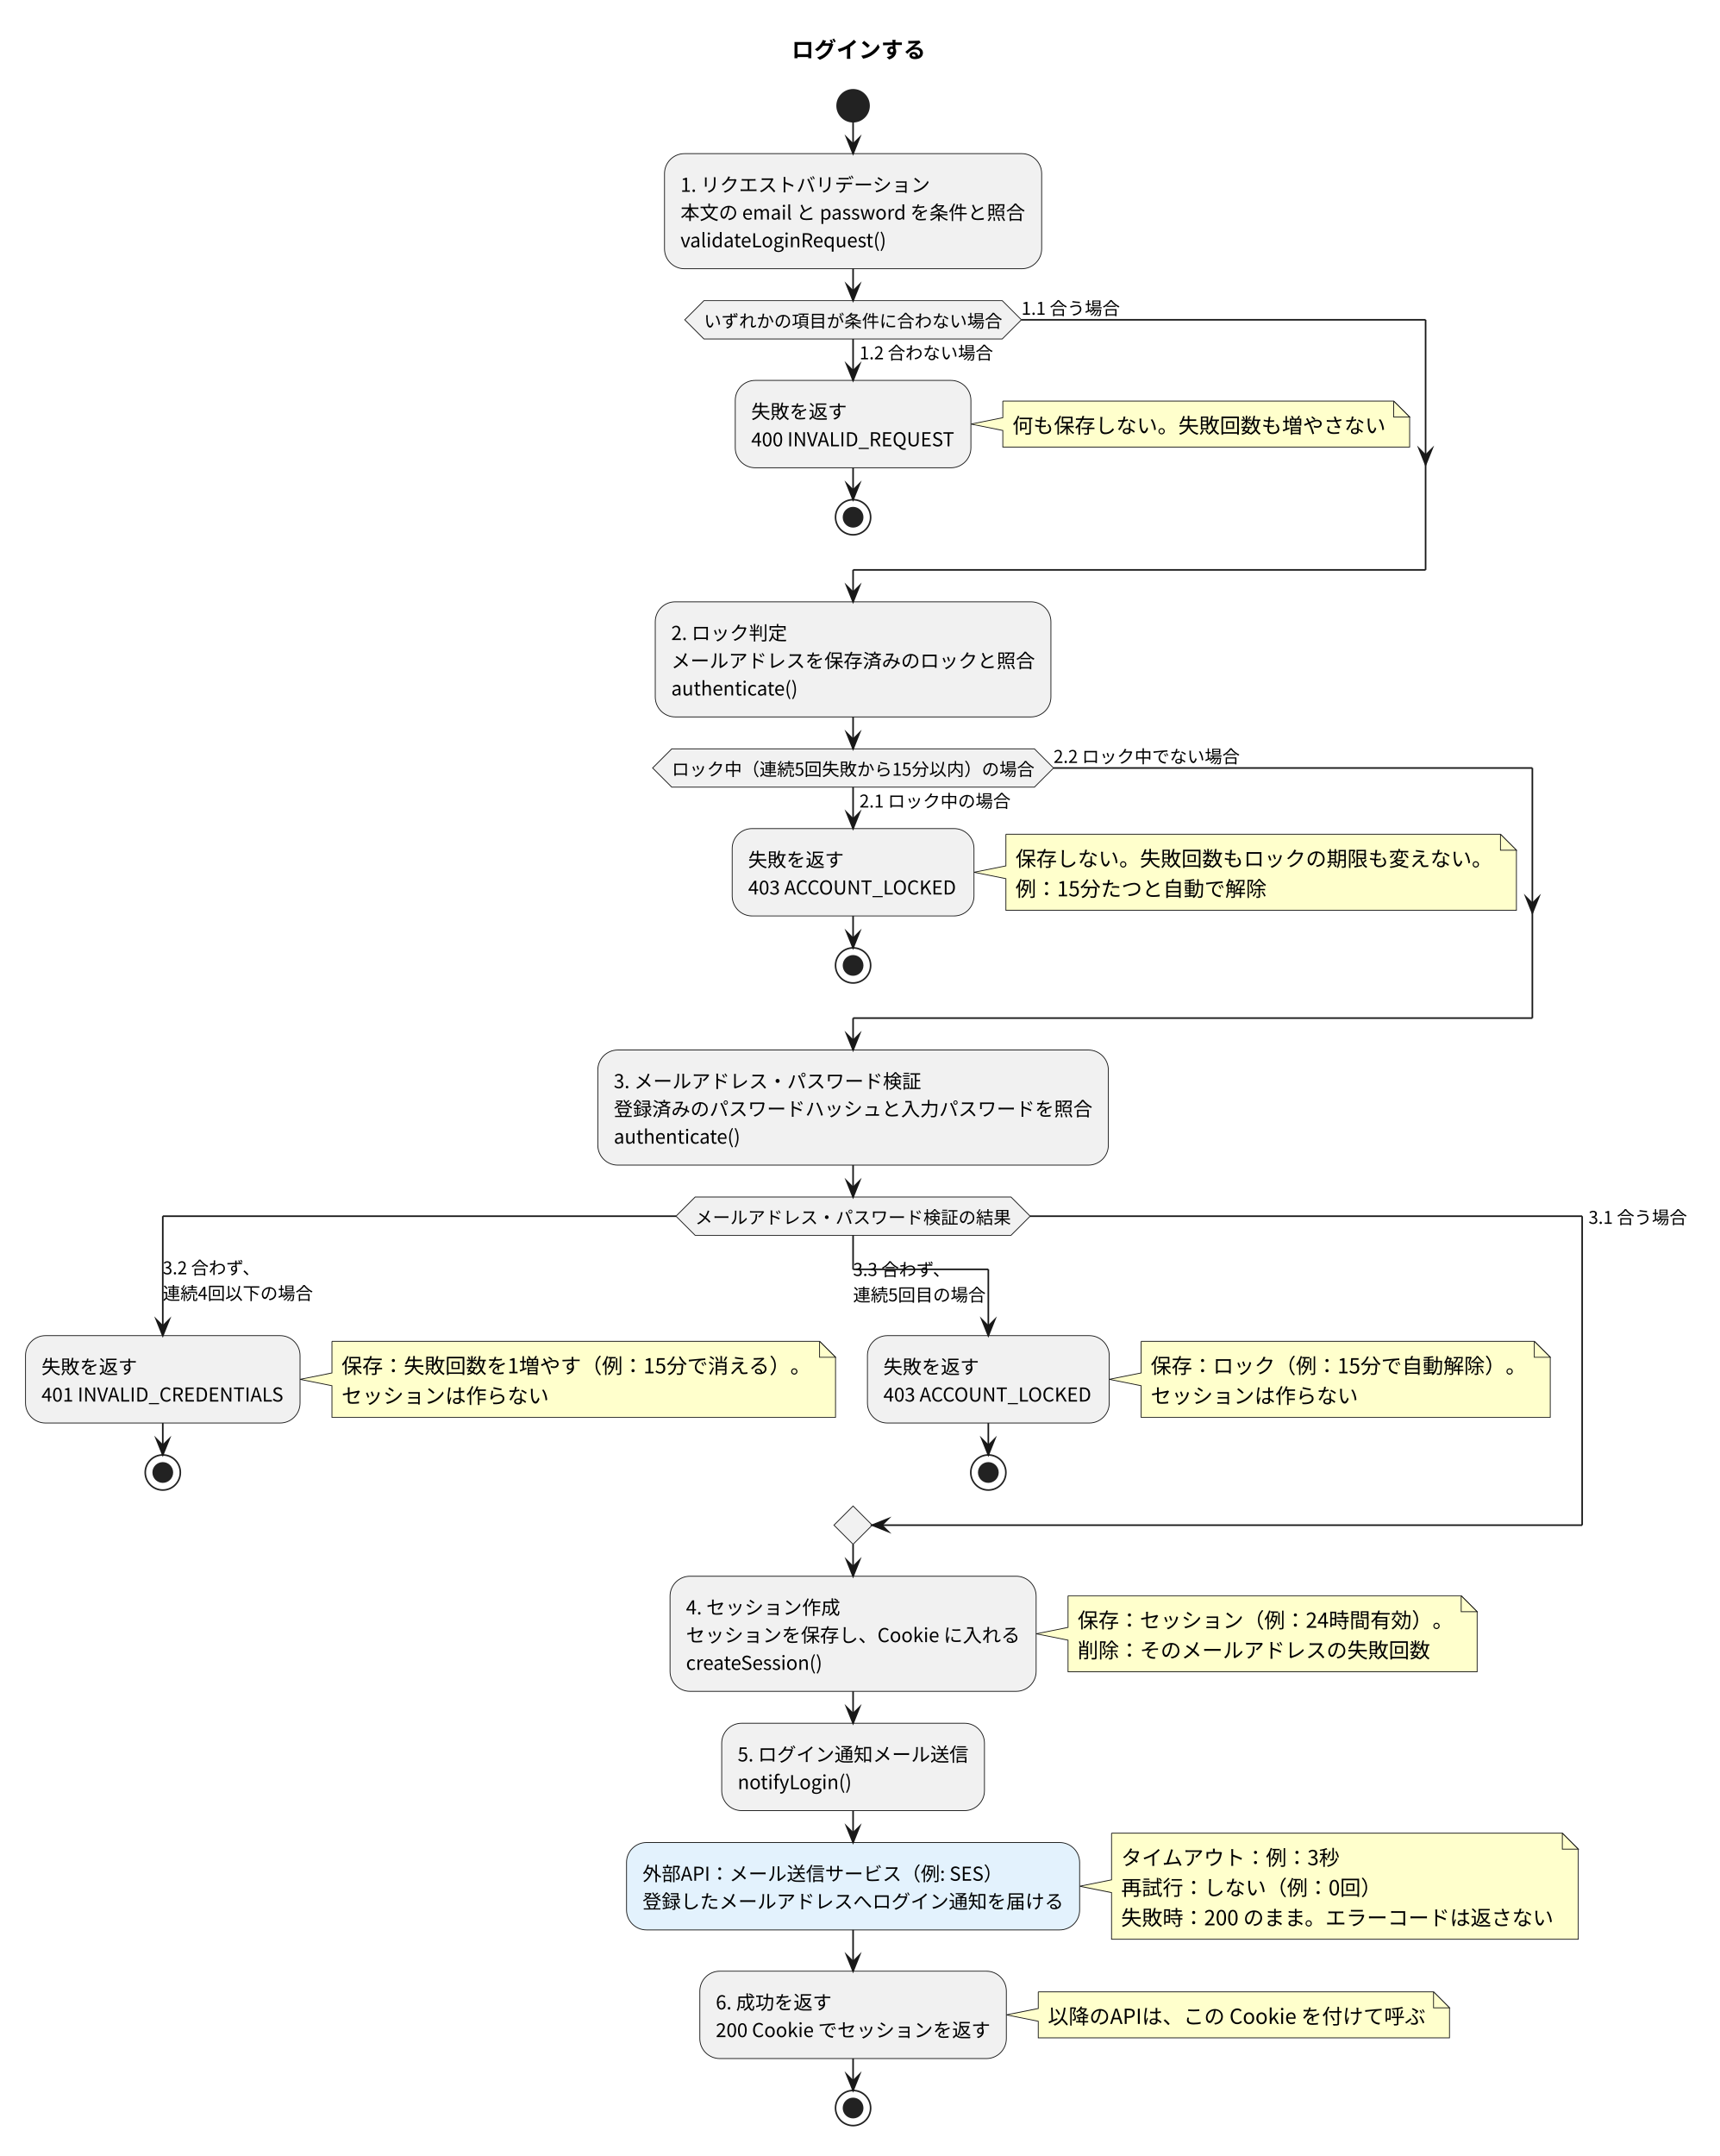
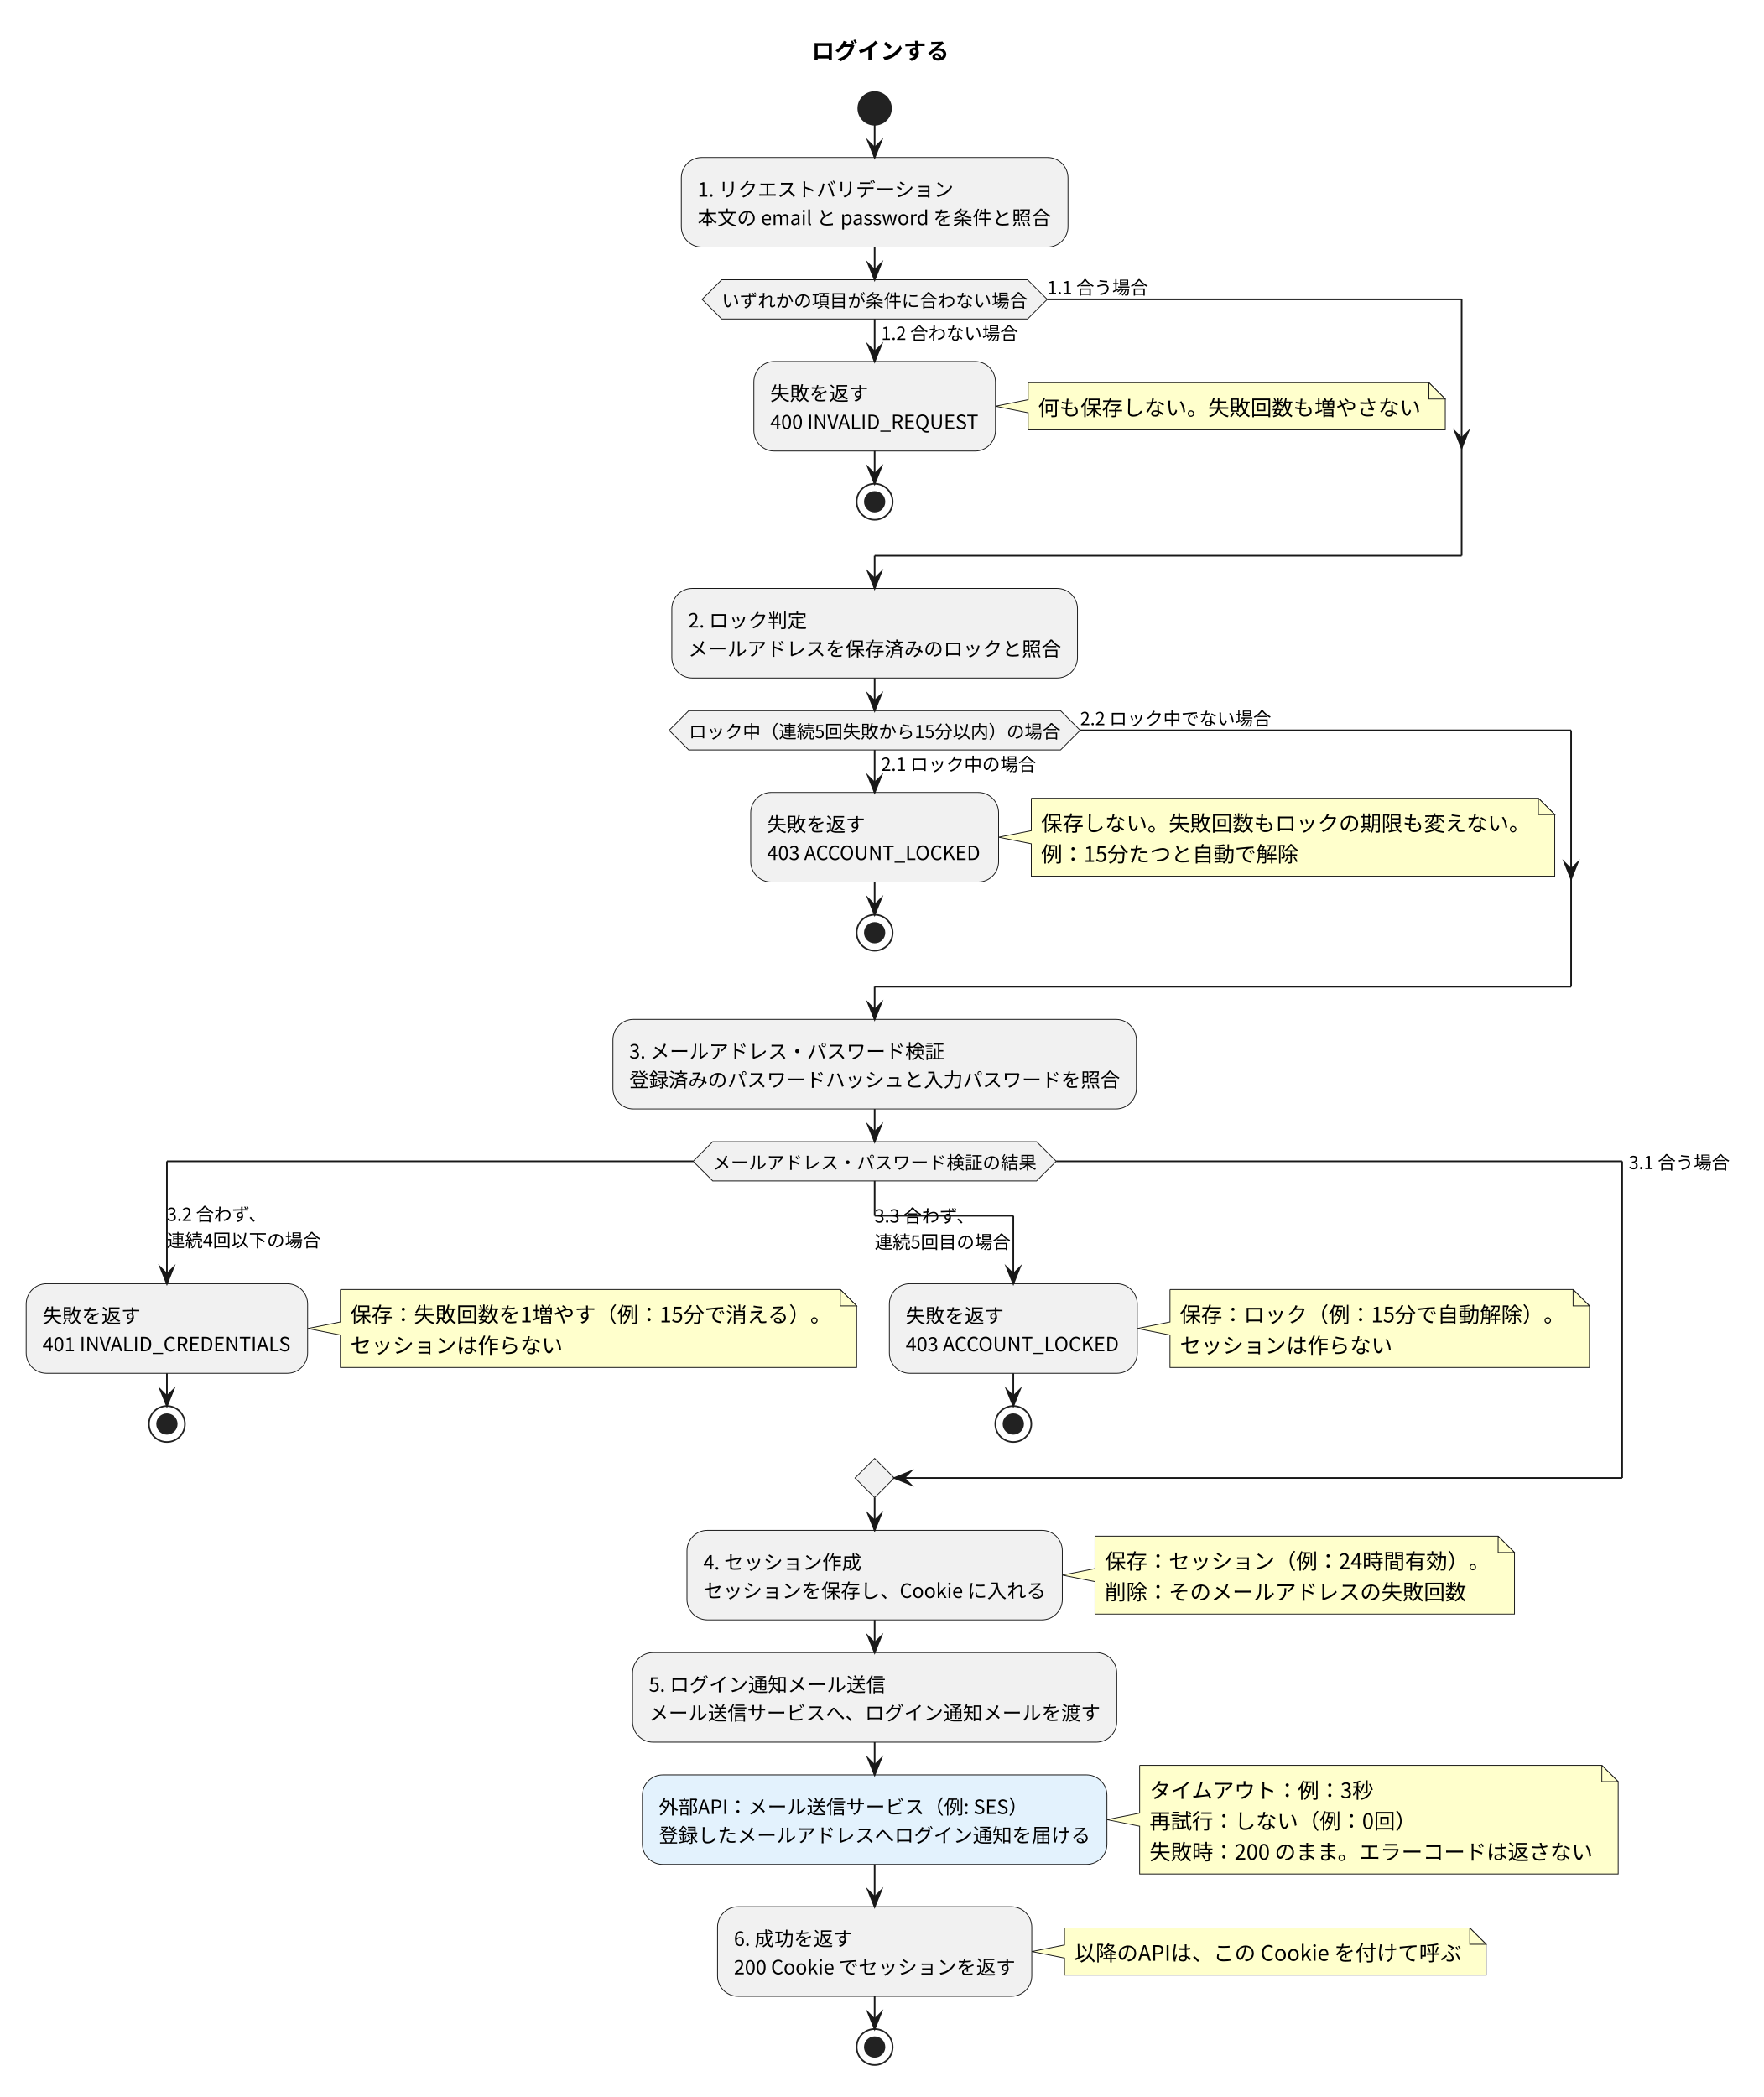
- <svg xmlns="http://www.w3.org/2000/svg" version="1.1" data-diagram-type="ACTIVITY" style="width:1078px;height:1351px;background:#FFFFFF;" width="1078px" height="1351px" viewBox="0 0 1078 1351" zoomAndPan="magnify" preserveAspectRatio="none" contentStyleType="text/css">
+ <svg xmlns="http://www.w3.org/2000/svg" version="1.1" data-diagram-type="ACTIVITY" style="width:1078px;height:1282px;background:#FFFFFF;" width="1078px" height="1282px" viewBox="0 0 1078 1282" zoomAndPan="magnify" preserveAspectRatio="none" contentStyleType="text/css">
  <defs />
  <g font-family="sans-serif" lengthAdjust="spacing">
    <g class="title" data-source-line="9">
      <text x="496.215" y="36.24" fill="#000" font-size="14" textLength="84" font-weight="700" font-family="'Noto Sans CJK JP'">ログインする</text>
    </g>
    <ellipse cx="534.715" cy="66.272" rx="10" ry="10" fill="#222" style="stroke:#222;stroke-width:1;" />
-     <rect x="416.516" y="96.272" width="236.398" height="72.128" fill="#F1F1F1" style="stroke:#181818;stroke-width:0.5;" rx="12.5" ry="12.5" />
+     <rect x="416.516" y="96.272" width="236.398" height="54.752" fill="#F1F1F1" style="stroke:#181818;stroke-width:0.5;" rx="12.5" ry="12.5" />
    <text x="426.516" y="120.192" fill="#000" font-size="12" textLength="156.685" font-family="'Noto Sans CJK JP'">1. リクエストバリデーション</text>
    <text x="426.516" y="137.568" fill="#000" font-size="12" textLength="216.398" font-family="'Noto Sans CJK JP'">本文の email と password を条件と照合</text>
-     <text x="426.516" y="154.944" fill="#000" font-size="12" textLength="130.153" font-family="'Noto Sans CJK JP'">validateLoginRequest()</text>
-     <path d="M628.567,251.328 L628.567,261.74 L608.567,265.74 L628.567,269.74 L628.567,280.152 A0,0 0 0 0 628.567,280.152 L883.567,280.152 A0,0 0 0 0 883.567,280.152 L883.567,261.328 L873.567,251.328 L628.567,251.328 A0,0 0 0 0 628.567,251.328" style="stroke:#181818;stroke-width:0.5;" fill="#FFC" />
-     <path d="M873.567,251.328 L873.567,261.328 L883.567,261.328 L873.567,251.328" style="stroke:#181818;stroke-width:0.5;" fill="#FFC" />
-     <text x="634.567" y="271.408" fill="#000" font-size="13" textLength="234" font-family="'Noto Sans CJK JP'">何も保存しない。失敗回数も増やさない</text>
-     <rect x="460.862" y="238.364" width="147.705" height="54.752" fill="#F1F1F1" style="stroke:#181818;stroke-width:0.5;" rx="12.5" ry="12.5" />
-     <text x="470.862" y="262.284" fill="#000" font-size="12" textLength="60" font-family="'Noto Sans CJK JP'">失敗を返す</text>
-     <text x="470.862" y="279.66" fill="#000" font-size="12" textLength="127.705" font-family="'Noto Sans CJK JP'">400 INVALID_REQUEST</text>
-     <ellipse cx="534.715" cy="324.116" rx="11" ry="11" fill="none" style="stroke:#222;stroke-width:1;" />
-     <ellipse cx="534.715" cy="324.116" rx="6" ry="6" fill="#222" style="stroke:#222;stroke-width:1;" />
-     <polygon points="441.215,188.4,628.214,188.4,640.214,200.4,628.214,212.4,441.215,212.4,429.215,200.4,441.215,188.4" fill="#F1F1F1" style="stroke:#181818;stroke-width:0.5;stroke-linejoin:miter;stroke-miterlimit:10;" />
-     <text x="538.715" y="225.16" fill="#000" font-size="11" textLength="83.731" font-family="'Noto Sans CJK JP'">1.2 合わない場合</text>
-     <text x="441.215" y="205.196" fill="#000" font-size="11" textLength="186.999" font-family="'Noto Sans CJK JP'">いずれかの項目が条件に合わない場合</text>
-     <text x="640.214" y="197.232" fill="#000" font-size="11" textLength="61.732" font-family="'Noto Sans CJK JP'">1.1 合う場合</text>
-     <rect x="410.714" y="377.116" width="248.002" height="72.128" fill="#F1F1F1" style="stroke:#181818;stroke-width:0.5;" rx="12.5" ry="12.5" />
-     <text x="420.714" y="401.037" fill="#000" font-size="12" textLength="72.685" font-family="'Noto Sans CJK JP'">2. ロック判定</text>
-     <text x="420.714" y="418.413" fill="#000" font-size="12" textLength="228.002" font-family="'Noto Sans CJK JP'">メールアドレスを保存済みのロックと照合</text>
-     <text x="420.714" y="435.789" fill="#000" font-size="12" textLength="79.801" font-family="'Noto Sans CJK JP'">authenticate()</text>
-     <path d="M630.493,522.761 L630.493,542.585 L610.493,546.585 L630.493,550.585 L630.493,570.409 A0,0 0 0 0 630.493,570.409 L950.493,570.409 A0,0 0 0 0 950.493,570.409 L950.493,532.761 L940.493,522.761 L630.493,522.761 A0,0 0 0 0 630.493,522.761" style="stroke:#181818;stroke-width:0.5;" fill="#FFC" />
-     <path d="M940.493,522.761 L940.493,532.761 L950.493,532.761 L940.493,522.761" style="stroke:#181818;stroke-width:0.5;" fill="#FFC" />
-     <text x="636.493" y="542.841" fill="#000" font-size="13" textLength="299" font-family="'Noto Sans CJK JP'">保存しない。失敗回数もロックの期限も変えない。</text>
-     <text x="636.493" y="561.665" fill="#000" font-size="13" textLength="157.43" font-family="'Noto Sans CJK JP'">例：15分たつと自動で解除</text>
-     <rect x="458.936" y="519.209" width="151.557" height="54.752" fill="#F1F1F1" style="stroke:#181818;stroke-width:0.5;" rx="12.5" ry="12.5" />
-     <text x="468.936" y="543.129" fill="#000" font-size="12" textLength="60" font-family="'Noto Sans CJK JP'">失敗を返す</text>
-     <text x="468.936" y="560.505" fill="#000" font-size="12" textLength="131.557" font-family="'Noto Sans CJK JP'">403 ACCOUNT_LOCKED</text>
-     <ellipse cx="534.715" cy="604.961" rx="11" ry="11" fill="none" style="stroke:#222;stroke-width:1;" />
-     <ellipse cx="534.715" cy="604.961" rx="6" ry="6" fill="#222" style="stroke:#222;stroke-width:1;" />
-     <polygon points="421.058,469.245,648.371,469.245,660.371,481.245,648.371,493.245,421.058,493.245,409.058,481.245,421.058,469.245" fill="#F1F1F1" style="stroke:#181818;stroke-width:0.5;stroke-linejoin:miter;stroke-miterlimit:10;" />
-     <text x="538.715" y="506.005" fill="#000" font-size="11" textLength="94.731" font-family="'Noto Sans CJK JP'">2.1 ロック中の場合</text>
-     <text x="421.058" y="486.041" fill="#000" font-size="11" textLength="227.313" font-family="'Noto Sans CJK JP'">ロック中（連続5回失敗から15分以内）の場合</text>
-     <text x="660.371" y="478.077" fill="#000" font-size="11" textLength="116.731" font-family="'Noto Sans CJK JP'">2.2 ロック中でない場合</text>
-     <rect x="374.713" y="657.961" width="320.002" height="72.128" fill="#F1F1F1" style="stroke:#181818;stroke-width:0.5;" rx="12.5" ry="12.5" />
-     <text x="384.713" y="681.881" fill="#000" font-size="12" textLength="192.685" font-family="'Noto Sans CJK JP'">3. メールアドレス・パスワード検証</text>
-     <text x="384.713" y="699.257" fill="#000" font-size="12" textLength="300.002" font-family="'Noto Sans CJK JP'">登録済みのパスワードハッシュと入力パスワードを照合</text>
-     <text x="384.713" y="716.633" fill="#000" font-size="12" textLength="79.801" font-family="'Noto Sans CJK JP'">authenticate()</text>
-     <polygon points="435.715,750.089,633.714,750.089,645.714,762.089,633.714,774.089,435.715,774.089,423.715,762.089,435.715,750.089" fill="#F1F1F1" style="stroke:#181818;stroke-width:0.5;stroke-linejoin:miter;stroke-miterlimit:10;" />
-     <text x="435.715" y="766.885" fill="#000" font-size="11" textLength="197.999" font-family="'Noto Sans CJK JP'">メールアドレス・パスワード検証の結果</text>
-     <path d="M208.065,840.497 L208.065,860.321 L188.065,864.321 L208.065,868.321 L208.065,888.145 A0,0 0 0 0 208.065,888.145 L523.71,888.145 A0,0 0 0 0 523.71,888.145 L523.71,850.497 L513.71,840.497 L208.065,840.497 A0,0 0 0 0 208.065,840.497" style="stroke:#181818;stroke-width:0.5;" fill="#FFC" />
-     <path d="M513.71,840.497 L513.71,850.497 L523.71,850.497 L513.71,840.497" style="stroke:#181818;stroke-width:0.5;" fill="#FFC" />
-     <text x="214.065" y="860.577" fill="#000" font-size="13" textLength="294.645" font-family="'Noto Sans CJK JP'">保存：失敗回数を1増やす（例：15分で消える）。</text>
-     <text x="214.065" y="879.401" fill="#000" font-size="13" textLength="130" font-family="'Noto Sans CJK JP'">セッションは作らない</text>
-     <rect x="16" y="836.945" width="172.065" height="54.752" fill="#F1F1F1" style="stroke:#181818;stroke-width:0.5;" rx="12.5" ry="12.5" />
-     <text x="26" y="860.865" fill="#000" font-size="12" textLength="60" font-family="'Noto Sans CJK JP'">失敗を返す</text>
-     <text x="26" y="878.241" fill="#000" font-size="12" textLength="152.065" font-family="'Noto Sans CJK JP'">401 INVALID_CREDENTIALS</text>
-     <ellipse cx="102.033" cy="922.697" rx="11" ry="11" fill="none" style="stroke:#222;stroke-width:1;" />
-     <ellipse cx="102.033" cy="922.697" rx="6" ry="6" fill="#222" style="stroke:#222;stroke-width:1;" />
-     <path d="M715.267,840.497 L715.267,860.321 L695.267,864.321 L715.267,868.321 L715.267,888.145 A0,0 0 0 0 715.267,888.145 L971.698,888.145 A0,0 0 0 0 971.698,888.145 L971.698,850.497 L961.698,840.497 L715.267,840.497 A0,0 0 0 0 715.267,840.497" style="stroke:#181818;stroke-width:0.5;" fill="#FFC" />
-     <path d="M961.698,840.497 L961.698,850.497 L971.698,850.497 L961.698,840.497" style="stroke:#181818;stroke-width:0.5;" fill="#FFC" />
-     <text x="721.267" y="860.577" fill="#000" font-size="13" textLength="235.43" font-family="'Noto Sans CJK JP'">保存：ロック（例：15分で自動解除）。</text>
-     <text x="721.267" y="879.401" fill="#000" font-size="13" textLength="130" font-family="'Noto Sans CJK JP'">セッションは作らない</text>
-     <rect x="543.71" y="836.945" width="151.557" height="54.752" fill="#F1F1F1" style="stroke:#181818;stroke-width:0.5;" rx="12.5" ry="12.5" />
-     <text x="553.71" y="860.865" fill="#000" font-size="12" textLength="60" font-family="'Noto Sans CJK JP'">失敗を返す</text>
-     <text x="553.71" y="878.241" fill="#000" font-size="12" textLength="131.557" font-family="'Noto Sans CJK JP'">403 ACCOUNT_LOCKED</text>
-     <ellipse cx="619.489" cy="922.697" rx="11" ry="11" fill="none" style="stroke:#222;stroke-width:1;" />
-     <ellipse cx="619.489" cy="922.697" rx="6" ry="6" fill="#222" style="stroke:#222;stroke-width:1;" />
-     <polygon points="534.715,943.697,534.715,943.697,546.715,955.697,534.715,967.697,534.715,967.697,522.715,955.697,534.715,943.697" fill="#F1F1F1" style="stroke:#181818;stroke-width:0.5;stroke-linejoin:miter;stroke-miterlimit:10;" />
-     <path d="M669.445,999.938 L669.445,1019.762 L649.445,1023.762 L669.445,1027.762 L669.445,1047.586 A0,0 0 0 0 669.445,1047.586 L925.876,1047.586 A0,0 0 0 0 925.876,1047.586 L925.876,1009.938 L915.876,999.938 L669.445,999.938 A0,0 0 0 0 669.445,999.938" style="stroke:#181818;stroke-width:0.5;" fill="#FFC" />
-     <path d="M915.876,999.938 L915.876,1009.938 L925.876,1009.938 L915.876,999.938" style="stroke:#181818;stroke-width:0.5;" fill="#FFC" />
-     <text x="675.445" y="1020.018" fill="#000" font-size="13" textLength="235.43" font-family="'Noto Sans CJK JP'">保存：セッション（例：24時間有効）。</text>
-     <text x="675.445" y="1038.842" fill="#000" font-size="13" textLength="221" font-family="'Noto Sans CJK JP'">削除：そのメールアドレスの失敗回数</text>
-     <rect x="419.984" y="987.697" width="229.462" height="72.128" fill="#F1F1F1" style="stroke:#181818;stroke-width:0.5;" rx="12.5" ry="12.5" />
-     <text x="429.984" y="1011.617" fill="#000" font-size="12" textLength="96.685" font-family="'Noto Sans CJK JP'">4. セッション作成</text>
-     <text x="429.984" y="1028.994" fill="#000" font-size="12" textLength="209.462" font-family="'Noto Sans CJK JP'">セッションを保存し、Cookie に入れる</text>
-     <text x="429.984" y="1046.37" fill="#000" font-size="12" textLength="86.389" font-family="'Noto Sans CJK JP'">createSession()</text>
-     <rect x="452.372" y="1079.826" width="164.685" height="54.752" fill="#F1F1F1" style="stroke:#181818;stroke-width:0.5;" rx="12.5" ry="12.5" />
-     <text x="462.372" y="1103.746" fill="#000" font-size="12" textLength="144.685" font-family="'Noto Sans CJK JP'">5. ログイン通知メール送信</text>
-     <text x="462.372" y="1121.122" fill="#000" font-size="12" textLength="71.857" font-family="'Noto Sans CJK JP'">notifyLogin()</text>
-     <path d="M696.716,1148.718 L696.716,1177.954 L676.716,1181.954 L696.716,1185.954 L696.716,1215.19 A0,0 0 0 0 696.716,1215.19 L989.273,1215.19 A0,0 0 0 0 989.273,1215.19 L989.273,1158.718 L979.273,1148.718 L696.716,1148.718 A0,0 0 0 0 696.716,1148.718" style="stroke:#181818;stroke-width:0.5;" fill="#FFC" />
-     <path d="M979.273,1148.718 L979.273,1158.718 L989.273,1158.718 L979.273,1148.718" style="stroke:#181818;stroke-width:0.5;" fill="#FFC" />
-     <text x="702.716" y="1168.798" fill="#000" font-size="13" textLength="137.215" font-family="'Noto Sans CJK JP'">タイムアウト：例：3秒</text>
-     <text x="702.716" y="1187.622" fill="#000" font-size="13" textLength="163.215" font-family="'Noto Sans CJK JP'">再試行：しない（例：0回）</text>
-     <text x="702.716" y="1206.446" fill="#000" font-size="13" textLength="271.557" font-family="'Noto Sans CJK JP'">失敗時：200 のまま。エラーコードは返さない</text>
-     <rect x="392.714" y="1154.578" width="284.002" height="54.752" fill="#E3F2FD" style="stroke:#181818;stroke-width:0.5;" rx="12.5" ry="12.5" />
-     <text x="402.714" y="1178.498" fill="#000" font-size="12" textLength="225.806" font-family="'Noto Sans CJK JP'">外部API：メール送信サービス（例: SES）</text>
-     <text x="402.714" y="1195.874" fill="#000" font-size="12" textLength="264.002" font-family="'Noto Sans CJK JP'">登録したメールアドレスへログイン通知を届ける</text>
-     <path d="M650.779,1248.154 L650.779,1258.566 L630.779,1262.566 L650.779,1266.566 L650.779,1276.978 A0,0 0 0 0 650.779,1276.978 L908.549,1276.978 A0,0 0 0 0 908.549,1276.978 L908.549,1258.154 L898.549,1248.154 L650.779,1248.154 A0,0 0 0 0 650.779,1248.154" style="stroke:#181818;stroke-width:0.5;" fill="#FFC" />
-     <path d="M898.549,1248.154 L898.549,1258.154 L908.549,1258.154 L898.549,1248.154" style="stroke:#181818;stroke-width:0.5;" fill="#FFC" />
-     <text x="656.779" y="1268.234" fill="#000" font-size="13" textLength="236.769" font-family="'Noto Sans CJK JP'">以降のAPIは、この Cookie を付けて呼ぶ</text>
-     <rect x="438.65" y="1235.19" width="192.129" height="54.752" fill="#F1F1F1" style="stroke:#181818;stroke-width:0.5;" rx="12.5" ry="12.5" />
-     <text x="448.65" y="1259.11" fill="#000" font-size="12" textLength="72.685" font-family="'Noto Sans CJK JP'">6. 成功を返す</text>
-     <text x="448.65" y="1276.486" fill="#000" font-size="12" textLength="172.129" font-family="'Noto Sans CJK JP'">200 Cookie でセッションを返す</text>
-     <ellipse cx="534.715" cy="1320.942" rx="11" ry="11" fill="none" style="stroke:#222;stroke-width:1;" />
-     <ellipse cx="534.715" cy="1320.942" rx="6" ry="6" fill="#222" style="stroke:#222;stroke-width:1;" />
+     <path d="M628.567,233.952 L628.567,244.364 L608.567,248.364 L628.567,252.364 L628.567,262.776 A0,0 0 0 0 628.567,262.776 L883.567,262.776 A0,0 0 0 0 883.567,262.776 L883.567,243.952 L873.567,233.952 L628.567,233.952 A0,0 0 0 0 628.567,233.952" style="stroke:#181818;stroke-width:0.5;" fill="#FFC" />
+     <path d="M873.567,233.952 L873.567,243.952 L883.567,243.952 L873.567,233.952" style="stroke:#181818;stroke-width:0.5;" fill="#FFC" />
+     <text x="634.567" y="254.032" fill="#000" font-size="13" textLength="234" font-family="'Noto Sans CJK JP'">何も保存しない。失敗回数も増やさない</text>
+     <rect x="460.862" y="220.988" width="147.705" height="54.752" fill="#F1F1F1" style="stroke:#181818;stroke-width:0.5;" rx="12.5" ry="12.5" />
+     <text x="470.862" y="244.908" fill="#000" font-size="12" textLength="60" font-family="'Noto Sans CJK JP'">失敗を返す</text>
+     <text x="470.862" y="262.284" fill="#000" font-size="12" textLength="127.705" font-family="'Noto Sans CJK JP'">400 INVALID_REQUEST</text>
+     <ellipse cx="534.715" cy="306.74" rx="11" ry="11" fill="none" style="stroke:#222;stroke-width:1;" />
+     <ellipse cx="534.715" cy="306.74" rx="6" ry="6" fill="#222" style="stroke:#222;stroke-width:1;" />
+     <polygon points="441.215,171.024,628.214,171.024,640.214,183.024,628.214,195.024,441.215,195.024,429.215,183.024,441.215,171.024" fill="#F1F1F1" style="stroke:#181818;stroke-width:0.5;stroke-linejoin:miter;stroke-miterlimit:10;" />
+     <text x="538.715" y="207.784" fill="#000" font-size="11" textLength="83.731" font-family="'Noto Sans CJK JP'">1.2 合わない場合</text>
+     <text x="441.215" y="187.82" fill="#000" font-size="11" textLength="186.999" font-family="'Noto Sans CJK JP'">いずれかの項目が条件に合わない場合</text>
+     <text x="640.214" y="179.856" fill="#000" font-size="11" textLength="61.732" font-family="'Noto Sans CJK JP'">1.1 合う場合</text>
+     <rect x="410.714" y="359.74" width="248.002" height="54.752" fill="#F1F1F1" style="stroke:#181818;stroke-width:0.5;" rx="12.5" ry="12.5" />
+     <text x="420.714" y="383.66" fill="#000" font-size="12" textLength="72.685" font-family="'Noto Sans CJK JP'">2. ロック判定</text>
+     <text x="420.714" y="401.037" fill="#000" font-size="12" textLength="228.002" font-family="'Noto Sans CJK JP'">メールアドレスを保存済みのロックと照合</text>
+     <path d="M630.493,488.009 L630.493,507.833 L610.493,511.833 L630.493,515.833 L630.493,535.657 A0,0 0 0 0 630.493,535.657 L950.493,535.657 A0,0 0 0 0 950.493,535.657 L950.493,498.009 L940.493,488.009 L630.493,488.009 A0,0 0 0 0 630.493,488.009" style="stroke:#181818;stroke-width:0.5;" fill="#FFC" />
+     <path d="M940.493,488.009 L940.493,498.009 L950.493,498.009 L940.493,488.009" style="stroke:#181818;stroke-width:0.5;" fill="#FFC" />
+     <text x="636.493" y="508.089" fill="#000" font-size="13" textLength="299" font-family="'Noto Sans CJK JP'">保存しない。失敗回数もロックの期限も変えない。</text>
+     <text x="636.493" y="526.913" fill="#000" font-size="13" textLength="157.43" font-family="'Noto Sans CJK JP'">例：15分たつと自動で解除</text>
+     <rect x="458.936" y="484.457" width="151.557" height="54.752" fill="#F1F1F1" style="stroke:#181818;stroke-width:0.5;" rx="12.5" ry="12.5" />
+     <text x="468.936" y="508.377" fill="#000" font-size="12" textLength="60" font-family="'Noto Sans CJK JP'">失敗を返す</text>
+     <text x="468.936" y="525.753" fill="#000" font-size="12" textLength="131.557" font-family="'Noto Sans CJK JP'">403 ACCOUNT_LOCKED</text>
+     <ellipse cx="534.715" cy="570.209" rx="11" ry="11" fill="none" style="stroke:#222;stroke-width:1;" />
+     <ellipse cx="534.715" cy="570.209" rx="6" ry="6" fill="#222" style="stroke:#222;stroke-width:1;" />
+     <polygon points="421.058,434.493,648.371,434.493,660.371,446.493,648.371,458.493,421.058,458.493,409.058,446.493,421.058,434.493" fill="#F1F1F1" style="stroke:#181818;stroke-width:0.5;stroke-linejoin:miter;stroke-miterlimit:10;" />
+     <text x="538.715" y="471.252" fill="#000" font-size="11" textLength="94.731" font-family="'Noto Sans CJK JP'">2.1 ロック中の場合</text>
+     <text x="421.058" y="451.289" fill="#000" font-size="11" textLength="227.313" font-family="'Noto Sans CJK JP'">ロック中（連続5回失敗から15分以内）の場合</text>
+     <text x="660.371" y="443.325" fill="#000" font-size="11" textLength="116.731" font-family="'Noto Sans CJK JP'">2.2 ロック中でない場合</text>
+     <rect x="374.713" y="623.209" width="320.002" height="54.752" fill="#F1F1F1" style="stroke:#181818;stroke-width:0.5;" rx="12.5" ry="12.5" />
+     <text x="384.713" y="647.129" fill="#000" font-size="12" textLength="192.685" font-family="'Noto Sans CJK JP'">3. メールアドレス・パスワード検証</text>
+     <text x="384.713" y="664.505" fill="#000" font-size="12" textLength="300.002" font-family="'Noto Sans CJK JP'">登録済みのパスワードハッシュと入力パスワードを照合</text>
+     <polygon points="435.715,697.961,633.714,697.961,645.714,709.961,633.714,721.961,435.715,721.961,423.715,709.961,435.715,697.961" fill="#F1F1F1" style="stroke:#181818;stroke-width:0.5;stroke-linejoin:miter;stroke-miterlimit:10;" />
+     <text x="435.715" y="714.757" fill="#000" font-size="11" textLength="197.999" font-family="'Noto Sans CJK JP'">メールアドレス・パスワード検証の結果</text>
+     <path d="M208.065,788.369 L208.065,808.193 L188.065,812.193 L208.065,816.193 L208.065,836.017 A0,0 0 0 0 208.065,836.017 L523.71,836.017 A0,0 0 0 0 523.71,836.017 L523.71,798.369 L513.71,788.369 L208.065,788.369 A0,0 0 0 0 208.065,788.369" style="stroke:#181818;stroke-width:0.5;" fill="#FFC" />
+     <path d="M513.71,788.369 L513.71,798.369 L523.71,798.369 L513.71,788.369" style="stroke:#181818;stroke-width:0.5;" fill="#FFC" />
+     <text x="214.065" y="808.449" fill="#000" font-size="13" textLength="294.645" font-family="'Noto Sans CJK JP'">保存：失敗回数を1増やす（例：15分で消える）。</text>
+     <text x="214.065" y="827.273" fill="#000" font-size="13" textLength="130" font-family="'Noto Sans CJK JP'">セッションは作らない</text>
+     <rect x="16" y="784.817" width="172.065" height="54.752" fill="#F1F1F1" style="stroke:#181818;stroke-width:0.5;" rx="12.5" ry="12.5" />
+     <text x="26" y="808.737" fill="#000" font-size="12" textLength="60" font-family="'Noto Sans CJK JP'">失敗を返す</text>
+     <text x="26" y="826.113" fill="#000" font-size="12" textLength="152.065" font-family="'Noto Sans CJK JP'">401 INVALID_CREDENTIALS</text>
+     <ellipse cx="102.033" cy="870.569" rx="11" ry="11" fill="none" style="stroke:#222;stroke-width:1;" />
+     <ellipse cx="102.033" cy="870.569" rx="6" ry="6" fill="#222" style="stroke:#222;stroke-width:1;" />
+     <path d="M715.267,788.369 L715.267,808.193 L695.267,812.193 L715.267,816.193 L715.267,836.017 A0,0 0 0 0 715.267,836.017 L971.698,836.017 A0,0 0 0 0 971.698,836.017 L971.698,798.369 L961.698,788.369 L715.267,788.369 A0,0 0 0 0 715.267,788.369" style="stroke:#181818;stroke-width:0.5;" fill="#FFC" />
+     <path d="M961.698,788.369 L961.698,798.369 L971.698,798.369 L961.698,788.369" style="stroke:#181818;stroke-width:0.5;" fill="#FFC" />
+     <text x="721.267" y="808.449" fill="#000" font-size="13" textLength="235.43" font-family="'Noto Sans CJK JP'">保存：ロック（例：15分で自動解除）。</text>
+     <text x="721.267" y="827.273" fill="#000" font-size="13" textLength="130" font-family="'Noto Sans CJK JP'">セッションは作らない</text>
+     <rect x="543.71" y="784.817" width="151.557" height="54.752" fill="#F1F1F1" style="stroke:#181818;stroke-width:0.5;" rx="12.5" ry="12.5" />
+     <text x="553.71" y="808.737" fill="#000" font-size="12" textLength="60" font-family="'Noto Sans CJK JP'">失敗を返す</text>
+     <text x="553.71" y="826.113" fill="#000" font-size="12" textLength="131.557" font-family="'Noto Sans CJK JP'">403 ACCOUNT_LOCKED</text>
+     <ellipse cx="619.489" cy="870.569" rx="11" ry="11" fill="none" style="stroke:#222;stroke-width:1;" />
+     <ellipse cx="619.489" cy="870.569" rx="6" ry="6" fill="#222" style="stroke:#222;stroke-width:1;" />
+     <polygon points="534.715,891.569,534.715,891.569,546.715,903.569,534.715,915.569,534.715,915.569,522.715,903.569,534.715,891.569" fill="#F1F1F1" style="stroke:#181818;stroke-width:0.5;stroke-linejoin:miter;stroke-miterlimit:10;" />
+     <path d="M669.445,939.121 L669.445,958.945 L649.445,962.945 L669.445,966.945 L669.445,986.769 A0,0 0 0 0 669.445,986.769 L925.876,986.769 A0,0 0 0 0 925.876,986.769 L925.876,949.121 L915.876,939.121 L669.445,939.121 A0,0 0 0 0 669.445,939.121" style="stroke:#181818;stroke-width:0.5;" fill="#FFC" />
+     <path d="M915.876,939.121 L915.876,949.121 L925.876,949.121 L915.876,939.121" style="stroke:#181818;stroke-width:0.5;" fill="#FFC" />
+     <text x="675.445" y="959.201" fill="#000" font-size="13" textLength="235.43" font-family="'Noto Sans CJK JP'">保存：セッション（例：24時間有効）。</text>
+     <text x="675.445" y="978.025" fill="#000" font-size="13" textLength="221" font-family="'Noto Sans CJK JP'">削除：そのメールアドレスの失敗回数</text>
+     <rect x="419.984" y="935.569" width="229.462" height="54.752" fill="#F1F1F1" style="stroke:#181818;stroke-width:0.5;" rx="12.5" ry="12.5" />
+     <text x="429.984" y="959.489" fill="#000" font-size="12" textLength="96.685" font-family="'Noto Sans CJK JP'">4. セッション作成</text>
+     <text x="429.984" y="976.865" fill="#000" font-size="12" textLength="209.462" font-family="'Noto Sans CJK JP'">セッションを保存し、Cookie に入れる</text>
+     <rect x="386.714" y="1010.321" width="296.002" height="54.752" fill="#F1F1F1" style="stroke:#181818;stroke-width:0.5;" rx="12.5" ry="12.5" />
+     <text x="396.714" y="1034.241" fill="#000" font-size="12" textLength="144.685" font-family="'Noto Sans CJK JP'">5. ログイン通知メール送信</text>
+     <text x="396.714" y="1051.617" fill="#000" font-size="12" textLength="276.002" font-family="'Noto Sans CJK JP'">メール送信サービスへ、ログイン通知メールを渡す</text>
+     <path d="M696.716,1079.214 L696.716,1108.45 L676.716,1112.45 L696.716,1116.45 L696.716,1145.686 A0,0 0 0 0 696.716,1145.686 L989.273,1145.686 A0,0 0 0 0 989.273,1145.686 L989.273,1089.214 L979.273,1079.214 L696.716,1079.214 A0,0 0 0 0 696.716,1079.214" style="stroke:#181818;stroke-width:0.5;" fill="#FFC" />
+     <path d="M979.273,1079.214 L979.273,1089.214 L989.273,1089.214 L979.273,1079.214" style="stroke:#181818;stroke-width:0.5;" fill="#FFC" />
+     <text x="702.716" y="1099.294" fill="#000" font-size="13" textLength="137.215" font-family="'Noto Sans CJK JP'">タイムアウト：例：3秒</text>
+     <text x="702.716" y="1118.118" fill="#000" font-size="13" textLength="163.215" font-family="'Noto Sans CJK JP'">再試行：しない（例：0回）</text>
+     <text x="702.716" y="1136.942" fill="#000" font-size="13" textLength="271.557" font-family="'Noto Sans CJK JP'">失敗時：200 のまま。エラーコードは返さない</text>
+     <rect x="392.714" y="1085.073" width="284.002" height="54.752" fill="#E3F2FD" style="stroke:#181818;stroke-width:0.5;" rx="12.5" ry="12.5" />
+     <text x="402.714" y="1108.994" fill="#000" font-size="12" textLength="225.806" font-family="'Noto Sans CJK JP'">外部API：メール送信サービス（例: SES）</text>
+     <text x="402.714" y="1126.37" fill="#000" font-size="12" textLength="264.002" font-family="'Noto Sans CJK JP'">登録したメールアドレスへログイン通知を届ける</text>
+     <path d="M650.779,1178.65 L650.779,1189.062 L630.779,1193.062 L650.779,1197.062 L650.779,1207.474 A0,0 0 0 0 650.779,1207.474 L908.549,1207.474 A0,0 0 0 0 908.549,1207.474 L908.549,1188.65 L898.549,1178.65 L650.779,1178.65 A0,0 0 0 0 650.779,1178.65" style="stroke:#181818;stroke-width:0.5;" fill="#FFC" />
+     <path d="M898.549,1178.65 L898.549,1188.65 L908.549,1188.65 L898.549,1178.65" style="stroke:#181818;stroke-width:0.5;" fill="#FFC" />
+     <text x="656.779" y="1198.73" fill="#000" font-size="13" textLength="236.769" font-family="'Noto Sans CJK JP'">以降のAPIは、この Cookie を付けて呼ぶ</text>
+     <rect x="438.65" y="1165.686" width="192.129" height="54.752" fill="#F1F1F1" style="stroke:#181818;stroke-width:0.5;" rx="12.5" ry="12.5" />
+     <text x="448.65" y="1189.606" fill="#000" font-size="12" textLength="72.685" font-family="'Noto Sans CJK JP'">6. 成功を返す</text>
+     <text x="448.65" y="1206.982" fill="#000" font-size="12" textLength="172.129" font-family="'Noto Sans CJK JP'">200 Cookie でセッションを返す</text>
+     <ellipse cx="534.715" cy="1251.438" rx="11" ry="11" fill="none" style="stroke:#222;stroke-width:1;" />
+     <ellipse cx="534.715" cy="1251.438" rx="6" ry="6" fill="#222" style="stroke:#222;stroke-width:1;" />
    <line x1="534.715" y1="76.272" x2="534.715" y2="96.272" style="stroke:#181818;stroke-width:1;" />
    <polygon points="530.715,86.272,534.715,96.272,538.715,86.272,534.715,90.272" fill="#181818" style="stroke:#181818;stroke-width:1;stroke-linejoin:miter;stroke-miterlimit:10;" />
-     <line x1="534.715" y1="293.116" x2="534.715" y2="313.116" style="stroke:#181818;stroke-width:1;" />
-     <polygon points="530.715,303.116,534.715,313.116,538.715,303.116,534.715,307.116" fill="#181818" style="stroke:#181818;stroke-width:1;stroke-linejoin:miter;stroke-miterlimit:10;" />
-     <line x1="534.715" y1="212.4" x2="534.715" y2="238.364" style="stroke:#181818;stroke-width:1;" />
-     <polygon points="530.715,228.364,534.715,238.364,538.715,228.364,534.715,232.364" fill="#181818" style="stroke:#181818;stroke-width:1;stroke-linejoin:miter;stroke-miterlimit:10;" />
-     <line x1="640.214" y1="200.4" x2="893.567" y2="200.4" style="stroke:#181818;stroke-width:1;" />
-     <polygon points="889.567,281.24,893.567,291.24,897.567,281.24,893.567,285.24" fill="#181818" style="stroke:#181818;stroke-width:1;stroke-linejoin:miter;stroke-miterlimit:10;" />
-     <line x1="893.567" y1="200.4" x2="893.567" y2="357.116" style="stroke:#181818;stroke-width:1;" />
-     <line x1="893.567" y1="357.116" x2="534.715" y2="357.116" style="stroke:#181818;stroke-width:1;" />
-     <line x1="534.715" y1="357.116" x2="534.715" y2="377.116" style="stroke:#181818;stroke-width:1;" />
-     <polygon points="530.715,367.116,534.715,377.116,538.715,367.116,534.715,371.116" fill="#181818" style="stroke:#181818;stroke-width:1;stroke-linejoin:miter;stroke-miterlimit:10;" />
-     <line x1="534.715" y1="168.4" x2="534.715" y2="188.4" style="stroke:#181818;stroke-width:1;" />
-     <polygon points="530.715,178.4,534.715,188.4,538.715,178.4,534.715,182.4" fill="#181818" style="stroke:#181818;stroke-width:1;stroke-linejoin:miter;stroke-miterlimit:10;" />
-     <line x1="534.715" y1="573.961" x2="534.715" y2="593.961" style="stroke:#181818;stroke-width:1;" />
-     <polygon points="530.715,583.961,534.715,593.961,538.715,583.961,534.715,587.961" fill="#181818" style="stroke:#181818;stroke-width:1;stroke-linejoin:miter;stroke-miterlimit:10;" />
-     <line x1="534.715" y1="493.245" x2="534.715" y2="519.209" style="stroke:#181818;stroke-width:1;" />
-     <polygon points="530.715,509.209,534.715,519.209,538.715,509.209,534.715,513.209" fill="#181818" style="stroke:#181818;stroke-width:1;stroke-linejoin:miter;stroke-miterlimit:10;" />
-     <line x1="660.371" y1="481.245" x2="960.493" y2="481.245" style="stroke:#181818;stroke-width:1;" />
-     <polygon points="956.493,562.085,960.493,572.085,964.493,562.085,960.493,566.085" fill="#181818" style="stroke:#181818;stroke-width:1;stroke-linejoin:miter;stroke-miterlimit:10;" />
-     <line x1="960.493" y1="481.245" x2="960.493" y2="637.961" style="stroke:#181818;stroke-width:1;" />
-     <line x1="960.493" y1="637.961" x2="534.715" y2="637.961" style="stroke:#181818;stroke-width:1;" />
-     <line x1="534.715" y1="637.961" x2="534.715" y2="657.961" style="stroke:#181818;stroke-width:1;" />
-     <polygon points="530.715,647.961,534.715,657.961,538.715,647.961,534.715,651.961" fill="#181818" style="stroke:#181818;stroke-width:1;stroke-linejoin:miter;stroke-miterlimit:10;" />
-     <line x1="534.715" y1="449.245" x2="534.715" y2="469.245" style="stroke:#181818;stroke-width:1;" />
-     <polygon points="530.715,459.245,534.715,469.245,538.715,459.245,534.715,463.245" fill="#181818" style="stroke:#181818;stroke-width:1;stroke-linejoin:miter;stroke-miterlimit:10;" />
-     <line x1="102.033" y1="891.697" x2="102.033" y2="911.697" style="stroke:#181818;stroke-width:1;" />
-     <polygon points="98.033,901.697,102.033,911.697,106.033,901.697,102.033,905.697" fill="#181818" style="stroke:#181818;stroke-width:1;stroke-linejoin:miter;stroke-miterlimit:10;" />
-     <line x1="619.489" y1="891.697" x2="619.489" y2="911.697" style="stroke:#181818;stroke-width:1;" />
-     <polygon points="615.489,901.697,619.489,911.697,623.489,901.697,619.489,905.697" fill="#181818" style="stroke:#181818;stroke-width:1;stroke-linejoin:miter;stroke-miterlimit:10;" />
-     <line x1="423.715" y1="762.089" x2="102.033" y2="762.089" style="stroke:#181818;stroke-width:1;" />
-     <line x1="102.033" y1="762.089" x2="102.033" y2="836.945" style="stroke:#181818;stroke-width:1;" />
-     <polygon points="98.033,826.945,102.033,836.945,106.033,826.945,102.033,830.945" fill="#181818" style="stroke:#181818;stroke-width:1;stroke-linejoin:miter;stroke-miterlimit:10;" />
-     <text x="102.033" y="798.517" fill="#000" font-size="11" textLength="61.732" font-family="'Noto Sans CJK JP'">3.2 合わず、</text>
-     <text x="102.033" y="814.445" fill="#000" font-size="11" textLength="94.104" font-family="'Noto Sans CJK JP'">連続4回以下の場合</text>
-     <line x1="645.714" y1="762.089" x2="991.698" y2="762.089" style="stroke:#181818;stroke-width:1;" />
-     <line x1="991.698" y1="762.089" x2="991.698" y2="955.697" style="stroke:#181818;stroke-width:1;" />
-     <line x1="991.698" y1="955.697" x2="546.715" y2="955.697" style="stroke:#181818;stroke-width:1;" />
-     <polygon points="556.715,951.697,546.715,955.697,556.715,959.697,552.715,955.697" fill="#181818" style="stroke:#181818;stroke-width:1;stroke-linejoin:miter;stroke-miterlimit:10;" />
-     <text x="995.698" y="766.885" fill="#000" font-size="11" textLength="61.732" font-family="'Noto Sans CJK JP'">3.1 合う場合</text>
-     <line x1="534.715" y1="774.089" x2="534.715" y2="795.4" style="stroke:#181818;stroke-width:1;" />
-     <line x1="534.715" y1="795.4" x2="619.489" y2="795.4" style="stroke:#181818;stroke-width:1;" />
-     <line x1="619.489" y1="795.4" x2="619.489" y2="836.945" style="stroke:#181818;stroke-width:1;" />
-     <polygon points="615.489,826.945,619.489,836.945,623.489,826.945,619.489,830.945" fill="#181818" style="stroke:#181818;stroke-width:1;stroke-linejoin:miter;stroke-miterlimit:10;" />
-     <text x="534.715" y="799.517" fill="#000" font-size="11" textLength="61.732" font-family="'Noto Sans CJK JP'">3.3 合わず、</text>
-     <text x="534.715" y="815.445" fill="#000" font-size="11" textLength="83.104" font-family="'Noto Sans CJK JP'">連続5回目の場合</text>
-     <line x1="534.715" y1="730.089" x2="534.715" y2="750.089" style="stroke:#181818;stroke-width:1;" />
-     <polygon points="530.715,740.089,534.715,750.089,538.715,740.089,534.715,744.089" fill="#181818" style="stroke:#181818;stroke-width:1;stroke-linejoin:miter;stroke-miterlimit:10;" />
-     <line x1="534.715" y1="967.697" x2="534.715" y2="987.697" style="stroke:#181818;stroke-width:1;" />
-     <polygon points="530.715,977.697,534.715,987.697,538.715,977.697,534.715,981.697" fill="#181818" style="stroke:#181818;stroke-width:1;stroke-linejoin:miter;stroke-miterlimit:10;" />
-     <line x1="534.715" y1="1059.826" x2="534.715" y2="1079.826" style="stroke:#181818;stroke-width:1;" />
-     <polygon points="530.715,1069.826,534.715,1079.826,538.715,1069.826,534.715,1073.826" fill="#181818" style="stroke:#181818;stroke-width:1;stroke-linejoin:miter;stroke-miterlimit:10;" />
-     <line x1="534.715" y1="1134.578" x2="534.715" y2="1154.578" style="stroke:#181818;stroke-width:1;" />
-     <polygon points="530.715,1144.578,534.715,1154.578,538.715,1144.578,534.715,1148.578" fill="#181818" style="stroke:#181818;stroke-width:1;stroke-linejoin:miter;stroke-miterlimit:10;" />
-     <line x1="534.715" y1="1209.33" x2="534.715" y2="1235.19" style="stroke:#181818;stroke-width:1;" />
-     <polygon points="530.715,1225.19,534.715,1235.19,538.715,1225.19,534.715,1229.19" fill="#181818" style="stroke:#181818;stroke-width:1;stroke-linejoin:miter;stroke-miterlimit:10;" />
-     <line x1="534.715" y1="1289.942" x2="534.715" y2="1309.942" style="stroke:#181818;stroke-width:1;" />
-     <polygon points="530.715,1299.942,534.715,1309.942,538.715,1299.942,534.715,1303.942" fill="#181818" style="stroke:#181818;stroke-width:1;stroke-linejoin:miter;stroke-miterlimit:10;" />
+     <line x1="534.715" y1="275.74" x2="534.715" y2="295.74" style="stroke:#181818;stroke-width:1;" />
+     <polygon points="530.715,285.74,534.715,295.74,538.715,285.74,534.715,289.74" fill="#181818" style="stroke:#181818;stroke-width:1;stroke-linejoin:miter;stroke-miterlimit:10;" />
+     <line x1="534.715" y1="195.024" x2="534.715" y2="220.988" style="stroke:#181818;stroke-width:1;" />
+     <polygon points="530.715,210.988,534.715,220.988,538.715,210.988,534.715,214.988" fill="#181818" style="stroke:#181818;stroke-width:1;stroke-linejoin:miter;stroke-miterlimit:10;" />
+     <line x1="640.214" y1="183.024" x2="893.567" y2="183.024" style="stroke:#181818;stroke-width:1;" />
+     <polygon points="889.567,263.864,893.567,273.864,897.567,263.864,893.567,267.864" fill="#181818" style="stroke:#181818;stroke-width:1;stroke-linejoin:miter;stroke-miterlimit:10;" />
+     <line x1="893.567" y1="183.024" x2="893.567" y2="339.74" style="stroke:#181818;stroke-width:1;" />
+     <line x1="893.567" y1="339.74" x2="534.715" y2="339.74" style="stroke:#181818;stroke-width:1;" />
+     <line x1="534.715" y1="339.74" x2="534.715" y2="359.74" style="stroke:#181818;stroke-width:1;" />
+     <polygon points="530.715,349.74,534.715,359.74,538.715,349.74,534.715,353.74" fill="#181818" style="stroke:#181818;stroke-width:1;stroke-linejoin:miter;stroke-miterlimit:10;" />
+     <line x1="534.715" y1="151.024" x2="534.715" y2="171.024" style="stroke:#181818;stroke-width:1;" />
+     <polygon points="530.715,161.024,534.715,171.024,538.715,161.024,534.715,165.024" fill="#181818" style="stroke:#181818;stroke-width:1;stroke-linejoin:miter;stroke-miterlimit:10;" />
+     <line x1="534.715" y1="539.209" x2="534.715" y2="559.209" style="stroke:#181818;stroke-width:1;" />
+     <polygon points="530.715,549.209,534.715,559.209,538.715,549.209,534.715,553.209" fill="#181818" style="stroke:#181818;stroke-width:1;stroke-linejoin:miter;stroke-miterlimit:10;" />
+     <line x1="534.715" y1="458.493" x2="534.715" y2="484.457" style="stroke:#181818;stroke-width:1;" />
+     <polygon points="530.715,474.457,534.715,484.457,538.715,474.457,534.715,478.457" fill="#181818" style="stroke:#181818;stroke-width:1;stroke-linejoin:miter;stroke-miterlimit:10;" />
+     <line x1="660.371" y1="446.493" x2="960.493" y2="446.493" style="stroke:#181818;stroke-width:1;" />
+     <polygon points="956.493,527.333,960.493,537.333,964.493,527.333,960.493,531.333" fill="#181818" style="stroke:#181818;stroke-width:1;stroke-linejoin:miter;stroke-miterlimit:10;" />
+     <line x1="960.493" y1="446.493" x2="960.493" y2="603.209" style="stroke:#181818;stroke-width:1;" />
+     <line x1="960.493" y1="603.209" x2="534.715" y2="603.209" style="stroke:#181818;stroke-width:1;" />
+     <line x1="534.715" y1="603.209" x2="534.715" y2="623.209" style="stroke:#181818;stroke-width:1;" />
+     <polygon points="530.715,613.209,534.715,623.209,538.715,613.209,534.715,617.209" fill="#181818" style="stroke:#181818;stroke-width:1;stroke-linejoin:miter;stroke-miterlimit:10;" />
+     <line x1="534.715" y1="414.493" x2="534.715" y2="434.493" style="stroke:#181818;stroke-width:1;" />
+     <polygon points="530.715,424.493,534.715,434.493,538.715,424.493,534.715,428.493" fill="#181818" style="stroke:#181818;stroke-width:1;stroke-linejoin:miter;stroke-miterlimit:10;" />
+     <line x1="102.033" y1="839.569" x2="102.033" y2="859.569" style="stroke:#181818;stroke-width:1;" />
+     <polygon points="98.033,849.569,102.033,859.569,106.033,849.569,102.033,853.569" fill="#181818" style="stroke:#181818;stroke-width:1;stroke-linejoin:miter;stroke-miterlimit:10;" />
+     <line x1="619.489" y1="839.569" x2="619.489" y2="859.569" style="stroke:#181818;stroke-width:1;" />
+     <polygon points="615.489,849.569,619.489,859.569,623.489,849.569,619.489,853.569" fill="#181818" style="stroke:#181818;stroke-width:1;stroke-linejoin:miter;stroke-miterlimit:10;" />
+     <line x1="423.715" y1="709.961" x2="102.033" y2="709.961" style="stroke:#181818;stroke-width:1;" />
+     <line x1="102.033" y1="709.961" x2="102.033" y2="784.817" style="stroke:#181818;stroke-width:1;" />
+     <polygon points="98.033,774.817,102.033,784.817,106.033,774.817,102.033,778.817" fill="#181818" style="stroke:#181818;stroke-width:1;stroke-linejoin:miter;stroke-miterlimit:10;" />
+     <text x="102.033" y="746.389" fill="#000" font-size="11" textLength="61.732" font-family="'Noto Sans CJK JP'">3.2 合わず、</text>
+     <text x="102.033" y="762.317" fill="#000" font-size="11" textLength="94.104" font-family="'Noto Sans CJK JP'">連続4回以下の場合</text>
+     <line x1="645.714" y1="709.961" x2="991.698" y2="709.961" style="stroke:#181818;stroke-width:1;" />
+     <line x1="991.698" y1="709.961" x2="991.698" y2="903.569" style="stroke:#181818;stroke-width:1;" />
+     <line x1="991.698" y1="903.569" x2="546.715" y2="903.569" style="stroke:#181818;stroke-width:1;" />
+     <polygon points="556.715,899.569,546.715,903.569,556.715,907.569,552.715,903.569" fill="#181818" style="stroke:#181818;stroke-width:1;stroke-linejoin:miter;stroke-miterlimit:10;" />
+     <text x="995.698" y="714.757" fill="#000" font-size="11" textLength="61.732" font-family="'Noto Sans CJK JP'">3.1 合う場合</text>
+     <line x1="534.715" y1="721.961" x2="534.715" y2="743.272" style="stroke:#181818;stroke-width:1;" />
+     <line x1="534.715" y1="743.272" x2="619.489" y2="743.272" style="stroke:#181818;stroke-width:1;" />
+     <line x1="619.489" y1="743.272" x2="619.489" y2="784.817" style="stroke:#181818;stroke-width:1;" />
+     <polygon points="615.489,774.817,619.489,784.817,623.489,774.817,619.489,778.817" fill="#181818" style="stroke:#181818;stroke-width:1;stroke-linejoin:miter;stroke-miterlimit:10;" />
+     <text x="534.715" y="747.389" fill="#000" font-size="11" textLength="61.732" font-family="'Noto Sans CJK JP'">3.3 合わず、</text>
+     <text x="534.715" y="763.317" fill="#000" font-size="11" textLength="83.104" font-family="'Noto Sans CJK JP'">連続5回目の場合</text>
+     <line x1="534.715" y1="677.961" x2="534.715" y2="697.961" style="stroke:#181818;stroke-width:1;" />
+     <polygon points="530.715,687.961,534.715,697.961,538.715,687.961,534.715,691.961" fill="#181818" style="stroke:#181818;stroke-width:1;stroke-linejoin:miter;stroke-miterlimit:10;" />
+     <line x1="534.715" y1="915.569" x2="534.715" y2="935.569" style="stroke:#181818;stroke-width:1;" />
+     <polygon points="530.715,925.569,534.715,935.569,538.715,925.569,534.715,929.569" fill="#181818" style="stroke:#181818;stroke-width:1;stroke-linejoin:miter;stroke-miterlimit:10;" />
+     <line x1="534.715" y1="990.321" x2="534.715" y2="1010.321" style="stroke:#181818;stroke-width:1;" />
+     <polygon points="530.715,1000.321,534.715,1010.321,538.715,1000.321,534.715,1004.321" fill="#181818" style="stroke:#181818;stroke-width:1;stroke-linejoin:miter;stroke-miterlimit:10;" />
+     <line x1="534.715" y1="1065.073" x2="534.715" y2="1085.073" style="stroke:#181818;stroke-width:1;" />
+     <polygon points="530.715,1075.073,534.715,1085.073,538.715,1075.073,534.715,1079.073" fill="#181818" style="stroke:#181818;stroke-width:1;stroke-linejoin:miter;stroke-miterlimit:10;" />
+     <line x1="534.715" y1="1139.826" x2="534.715" y2="1165.686" style="stroke:#181818;stroke-width:1;" />
+     <polygon points="530.715,1155.686,534.715,1165.686,538.715,1155.686,534.715,1159.686" fill="#181818" style="stroke:#181818;stroke-width:1;stroke-linejoin:miter;stroke-miterlimit:10;" />
+     <line x1="534.715" y1="1220.438" x2="534.715" y2="1240.438" style="stroke:#181818;stroke-width:1;" />
+     <polygon points="530.715,1230.438,534.715,1240.438,538.715,1230.438,534.715,1234.438" fill="#181818" style="stroke:#181818;stroke-width:1;stroke-linejoin:miter;stroke-miterlimit:10;" />
  </g>
</svg>
